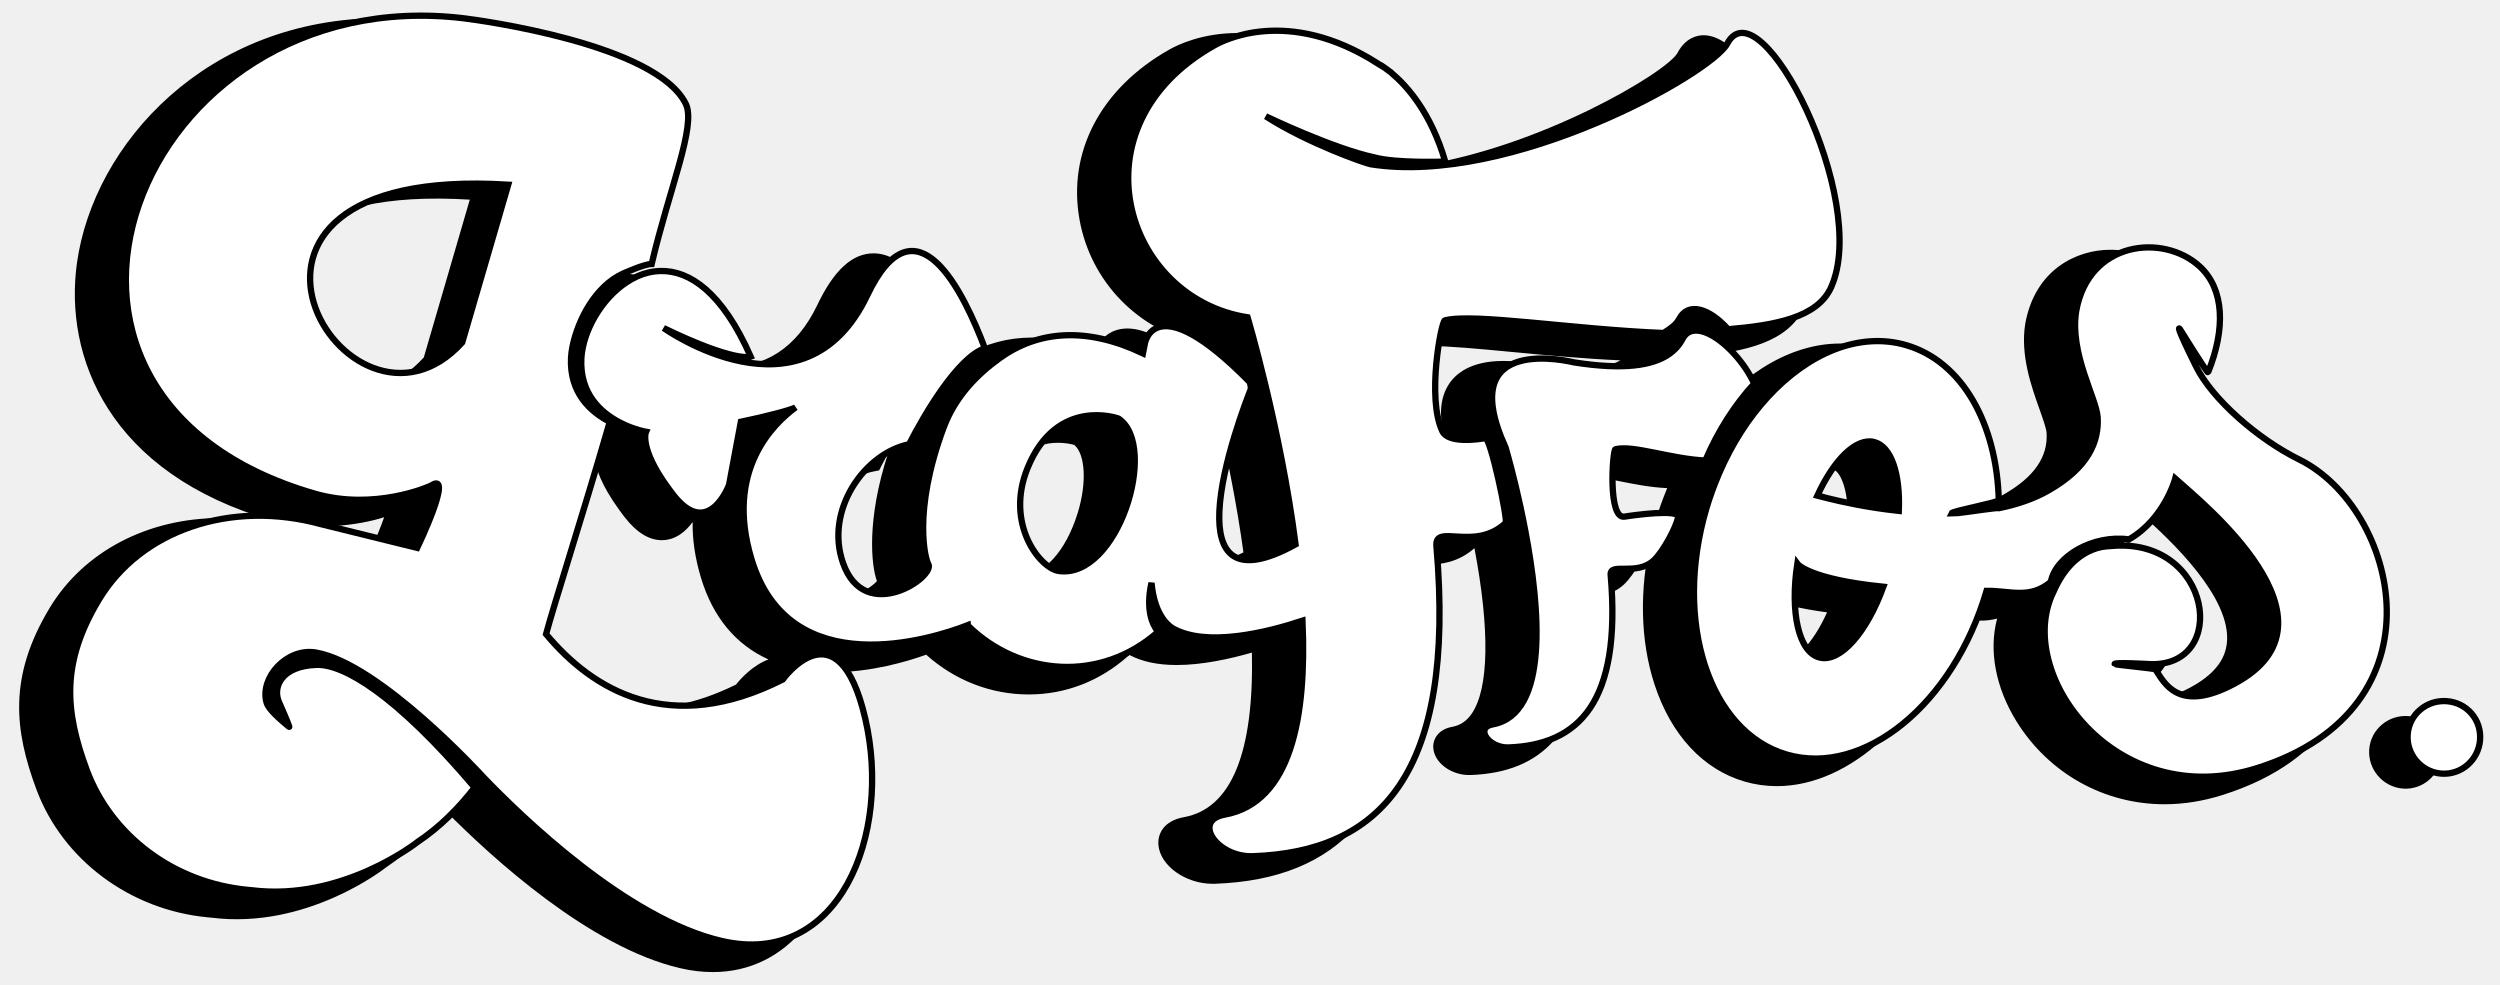
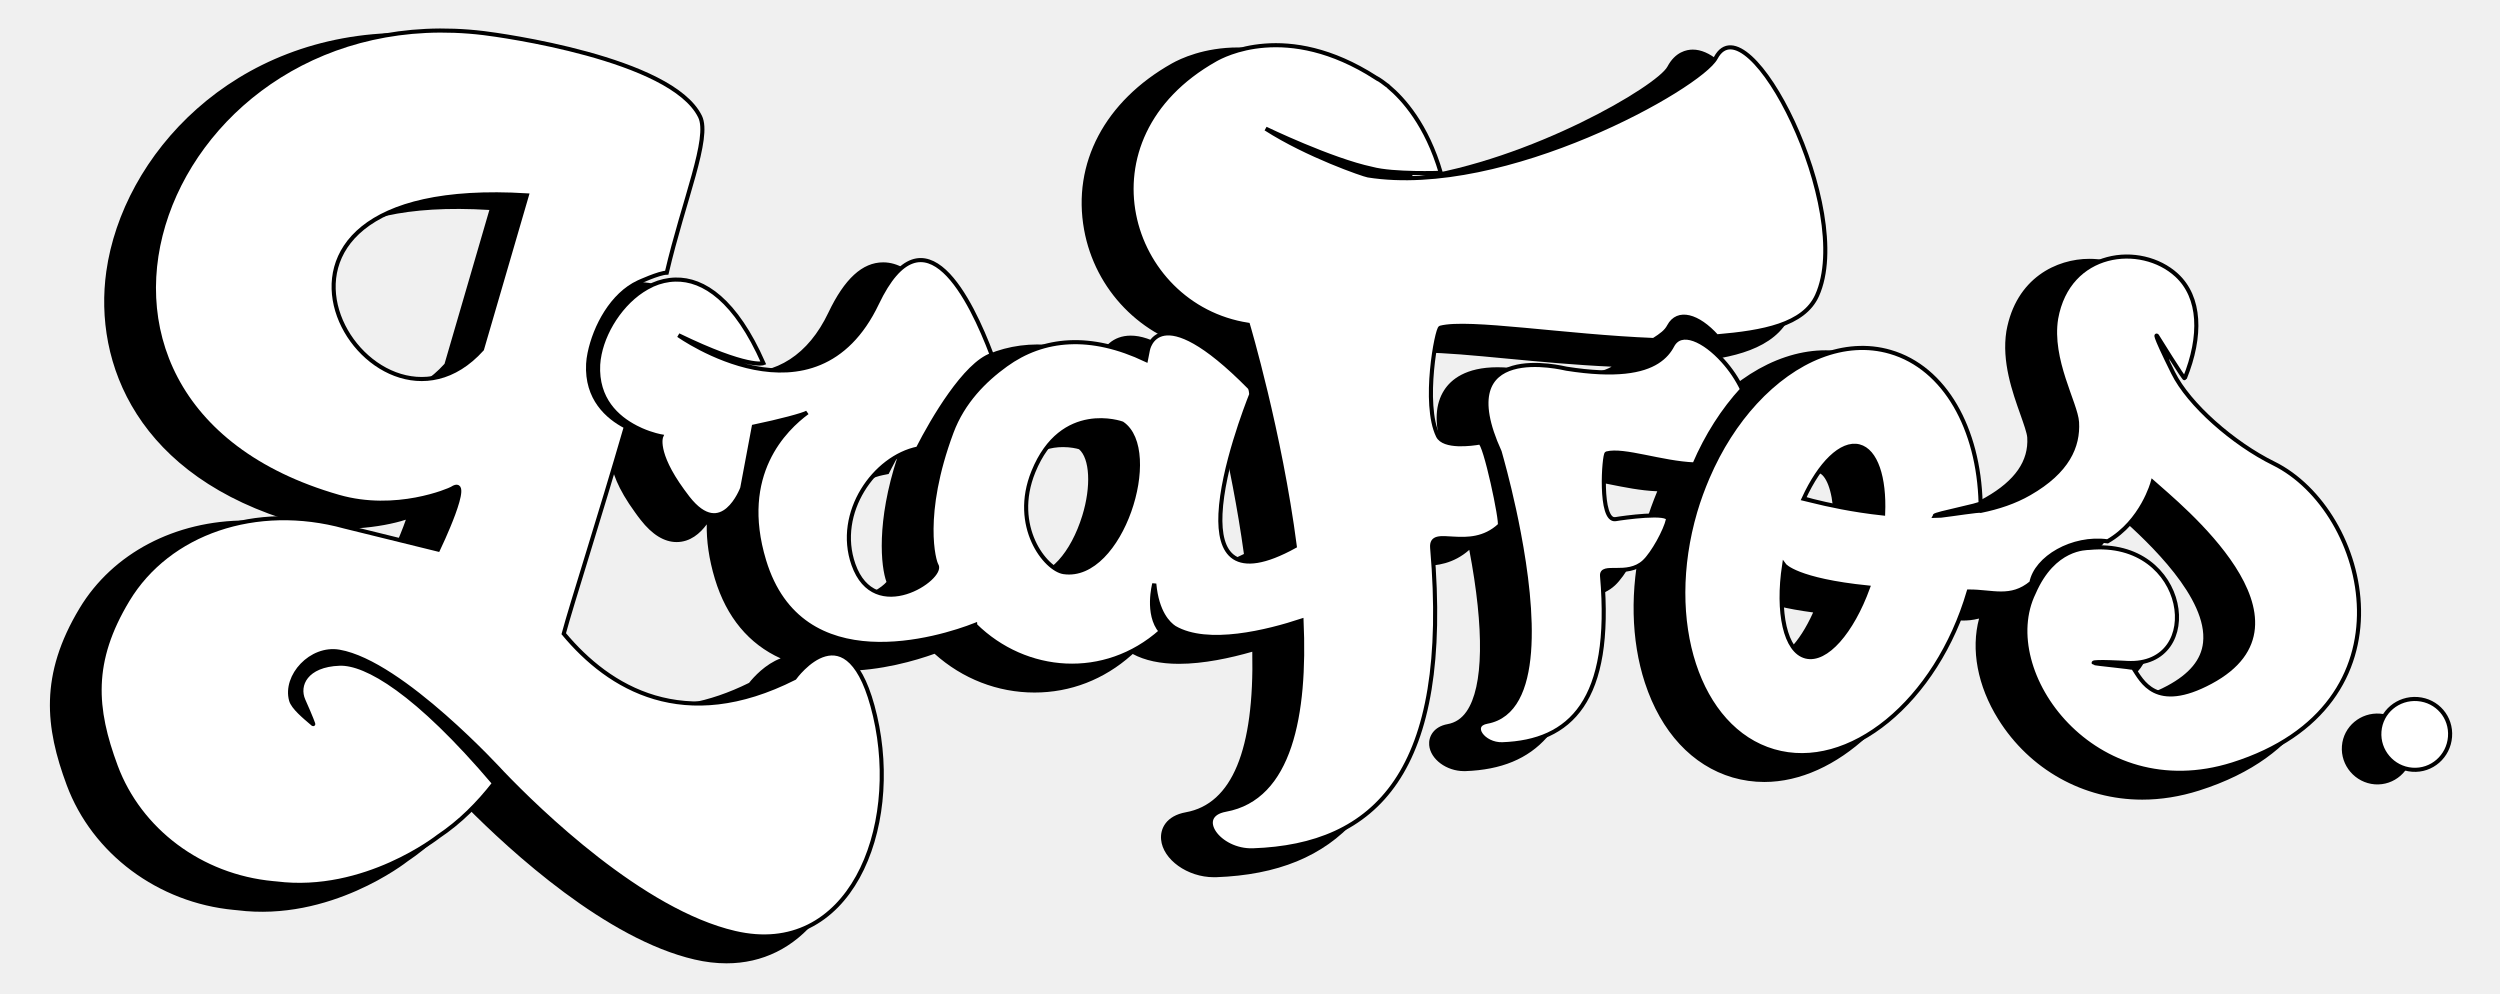
- <svg xmlns="http://www.w3.org/2000/svg" version="1.1" id="Layer_1" x="0px" y="0px" width="92.738px" height="36.51px" viewBox="0 0 92.738 36.51" enable-background="new 0 0 92.738 36.51" xml:space="preserve">
+ <svg xmlns="http://www.w3.org/2000/svg" version="1.1" id="Layer_1" x="0px" y="0px" width="142.75px" height="56.75px" viewBox="-24.131 -10.245 142.75 56.75" enable-background="new -24.131 -10.245 142.75 56.75" xml:space="preserve">
  <g>
    <g>
-       <path d="M84.072,17.182c-1.197-0.591-2.459-1.625-3.186-2.568l0.029-0.071c0.76-1.88,0.604-3.502-0.43-4.45    c-0.574-0.526-1.379-0.828-2.205-0.828c-1.229,0-2.791,0.718-3.154,2.75c-0.186,1.161,0.23,2.325,0.533,3.175    c0.127,0.36,0.248,0.7,0.26,0.871c0.053,0.891-0.463,1.635-1.578,2.274c-0.34,0.196-0.725,0.354-1.166,0.48    c-0.16-2.979-1.617-5.281-3.758-5.906c-1.729-0.504-3.686,0.163-5.307,1.759l-0.039-0.083c-0.201-0.425-0.479-0.84-0.801-1.196    c-0.049-0.053-0.113-0.12-0.184-0.191c1.592-0.157,3.242-0.482,3.834-1.788c1.053-2.316-0.395-6.4-1.703-8.431    c-0.715-1.109-1.395-1.672-2.02-1.672c-0.23,0-0.666,0.084-0.965,0.648c-0.389,0.728-5.186,3.561-9.678,4.201    c-0.559-1.724-1.416-2.711-2.008-3.201l-0.131-0.115c-0.282-0.225-0.479-0.327-0.5-0.338v0c-1.335-0.847-2.682-1.277-4.005-1.277    c-1.305,0-2.201,0.426-2.525,0.609c-2.548,1.435-3.796,3.798-3.338,6.324c0.417,2.298,2.181,4.103,4.436,4.576    c0.071,0.253,0.186,0.671,0.326,1.215c-1.245-1.186-2.225-1.764-2.987-1.764c-0.702,0-1.052,0.467-1.184,0.821    c-1.88-0.746-3.625-0.626-5.08,0.334l-0.013-0.034c-0.998-2.63-2.025-3.908-3.141-3.908c-0.79,0-1.471,0.626-2.085,1.914    c-0.763,1.601-1.974,2.366-3.472,2.279c-1.18-2.668-2.528-3.357-3.569-3.436c0.2-0.814,0.425-1.603,0.631-2.301    c0.521-1.778,0.866-2.953,0.523-3.651c-1.213-2.47-7.836-3.341-8.588-3.433c-0.555-0.067-1.113-0.101-1.658-0.101    c-6.528,0-10.71,4.675-11.33,9.075c-0.489,3.477,1.164,7.817,7.273,9.574c1.425,0.408,3.218,0.164,4.121-0.132    c-0.113,0.327-0.284,0.745-0.464,1.146l-3.166-0.782c-0.806-0.222-1.626-0.334-2.437-0.334c-2.711,0-5.082,1.247-6.341,3.335    c-1.537,2.549-1.309,4.533-0.492,6.732c0.972,2.611,3.474,4.475,6.361,4.746l0.131,0.012c3.53,0.447,6.403-1.805,6.479-1.865    c0.803-0.539,1.525-1.225,2.206-2.098c1.732,1.752,5.357,5.061,8.7,5.836c0.416,0.098,0.826,0.145,1.218,0.145    c1.368,0,2.559-0.588,3.444-1.701c1.372-1.729,1.856-4.576,1.233-7.258c-0.239-1.029-0.57-1.762-0.984-2.211    c0.242,0.025,0.487,0.047,0.748,0.047c1.43,0,2.76-0.395,3.471-0.65c1.064,0.955,2.404,1.475,3.802,1.475    c1.364,0,2.639-0.492,3.687-1.424l0.047-0.043c0.461,0.248,1.052,0.375,1.757,0.375c0.941,0,1.963-0.223,2.79-0.461    c0.078,3.734-0.771,5.787-2.524,6.105c-0.753,0.137-0.981,0.625-0.944,1.037c0.069,0.764,1.006,1.434,2.005,1.434h0.083    c2.345-0.084,4.08-0.795,5.305-2.178c1.702-1.92,2.346-5.086,1.969-9.695c0.066,0.002,0.137,0.006,0.213,0.012    c0.135,0.008,0.283,0.018,0.439,0.018c0.447,0,1.105-0.072,1.709-0.607c0,0,0,0.002,0,0.004c0.576,3.023,0.539,5.203-0.102,6.137    c-0.188,0.273-0.426,0.434-0.729,0.488c-0.52,0.094-0.725,0.469-0.695,0.799c0.049,0.535,0.656,0.988,1.326,0.988h0.051    c1.365-0.049,2.381-0.469,3.102-1.285c0.961-1.086,1.34-2.836,1.16-5.344h0.064c0.312,0,0.896,0,1.367-0.438    c0.396-0.369,0.865-1.234,1.014-1.742c-0.447,1.908-0.41,3.82,0.121,5.447c0.613,1.873,1.799,3.152,3.34,3.604    c0.389,0.113,0.793,0.17,1.201,0.17c2.74,0,5.51-2.59,6.691-6.211c0.096,0.008,0.191,0.018,0.283,0.025    c0.381,0.037,0.701,0.096,1.195-0.029c-0.316,1.176-0.062,2.561,0.729,3.83c1.195,1.914,3.242,3.057,5.477,3.057l0,0    c0.709,0,1.436-0.115,2.158-0.344c4.164-1.314,4.988-4.152,5.111-5.729C87.766,21.096,86.266,18.266,84.072,17.182z     M53.602,16.347c-0.006,0-0.01,0-0.014,0c-0.121,0.021-0.369,0.058-0.629,0.058c-0.303,0-0.439-0.053-0.455-0.053h-0.002    c-0.41-0.849-0.15-2.841,0.01-3.496c0.115-0.012,0.27-0.021,0.482-0.021c0.756,0,1.857,0.104,3.131,0.225    c1.236,0.117,2.631,0.247,3.986,0.307c-0.584,0.335-1.629,0.397-3.068,0.169c-0.551-0.122-0.998-0.147-1.275-0.147    c-1.213,0-1.771,0.473-2.027,0.871c-0.338,0.526-0.375,1.224-0.121,2.091C53.611,16.35,53.607,16.347,53.602,16.347z     M44.275,19.541c0.058-1.302,0.625-3.013,0.948-3.89c0.317,1.384,0.662,3.088,0.903,4.84c-1.288,0.639-1.503,0.354-1.612,0.24    C44.334,20.541,44.25,20.119,44.275,19.541z M32.53,21.555c-0.166,0.199-0.708,0.572-1.26,0.572c-0.461,0-0.782-0.273-0.98-0.836    c-0.265-0.75-0.172-1.583,0.26-2.344c0.429-0.755,1.134-1.312,1.84-1.454l0.221-0.044l0.103-0.201    c0.075-0.147,0.152-0.294,0.233-0.441C32.137,19.273,32.318,20.979,32.53,21.555z M37.126,18.091    c0.451-1.105,1.165-1.666,2.122-1.666c0.281,0,0.505,0.051,0.604,0.08c0.411,0.351,0.468,1.415,0.125,2.525    c-0.434,1.408-1.275,2.357-2.064,2.242c-0.112-0.016-0.427-0.232-0.684-0.682C36.984,20.164,36.646,19.27,37.126,18.091z     M17.427,7.406l-1.706,5.852C11.511,17.924,4.681,6.623,17.427,7.406z M79.207,25.549c0.352-0.111,0.654-0.301,0.896-0.566    c0.357-0.395,0.555-0.939,0.555-1.535c0-1.229-0.816-2.492-2.232-2.947c0.508-0.457,0.834-0.991,1.033-1.402    c1.08,0.955,3.336,3.083,3.146,4.765c-0.072,0.65-0.518,1.188-1.357,1.639C80.207,26.061,79.566,26,79.207,25.549z M67.775,22.715    c-0.549,1.219-1.197,1.777-1.582,1.777c-0.002,0-0.004,0-0.006,0c-0.324-0.082-0.646-0.898-0.555-2.266    C66.07,22.398,66.744,22.578,67.775,22.715z M68.547,18.979c-0.785-0.107-1.447-0.248-1.873-0.349    c0.459-0.811,0.951-1.232,1.246-1.232l0.062,0.007C68.248,17.473,68.508,18.038,68.547,18.979z M27.304,25.393    c-3.092,1.527-5.793,1.033-7.956-1.43c0.158-0.557,0.425-1.428,0.755-2.5c0.411-1.34,0.918-2.995,1.427-4.735    c0.021,0.01,0.043,0.021,0.063,0.03c0.167,0.073,0.323,0.128,0.455,0.17c0.039,0.415,0.248,1.06,0.922,1.986    c0.067,0.093,0.136,0.188,0.211,0.282c0.436,0.559,0.896,0.842,1.368,0.842c0.518,0,0.894-0.331,1.145-0.674    c-0.011,0.619,0.079,1.309,0.311,2.077c0.442,1.459,1.294,2.475,2.501,3.021C27.925,24.678,27.479,25.172,27.304,25.393z     M44.979,32.311C44.979,32.311,44.979,32.311,44.979,32.311v0.008V32.311z M54.498,28.279L54.498,28.279v0.004V28.279z     M61.289,19.814l0.029-0.256l-0.141-0.175c-0.189-0.238-0.533-0.271-0.875-0.271c-0.475,0-1.08,0.076-1.357,0.118    c-0.1-0.326-0.104-1.124-0.061-1.574c0.299,0.014,0.709,0.097,1.145,0.185c0.557,0.112,1.188,0.239,1.787,0.264l0.029,0.001    c-0.168,0.41-0.312,0.804-0.426,1.193C61.371,19.471,61.33,19.642,61.289,19.814z" />
-       <path d="M89.342,26.564c-0.744-0.057-1.398,0.488-1.455,1.23c-0.057,0.744,0.506,1.4,1.25,1.459    c0.742,0.055,1.381-0.508,1.438-1.252C90.631,27.26,90.086,26.623,89.342,26.564z" />
+       <path d="M103.865,16.42c-1.797-0.888-3.691-2.439-4.782-3.855l0.043-0.107c1.141-2.822,0.907-5.258-0.646-6.681    c-0.862-0.79-2.07-1.243-3.311-1.243c-1.846,0-4.189,1.078-4.735,4.128c-0.278,1.743,0.347,3.49,0.801,4.767    c0.19,0.54,0.372,1.051,0.39,1.308c0.081,1.338-0.694,2.454-2.369,3.414c-0.51,0.295-1.088,0.531-1.75,0.721    c-0.239-4.473-2.427-7.928-5.642-8.867c-2.595-0.757-5.533,0.244-7.967,2.641l-0.059-0.125c-0.302-0.638-0.72-1.261-1.202-1.795    c-0.073-0.08-0.17-0.18-0.277-0.287c2.392-0.236,4.867-0.724,5.756-2.685c1.582-3.478-0.592-9.608-2.557-12.657    c-1.073-1.665-2.094-2.51-3.032-2.51c-0.346,0-1,0.126-1.448,0.973c-0.585,1.093-7.786,5.346-14.529,6.307    c-0.84-2.588-2.125-4.071-3.016-4.806l-0.196-0.173c-0.424-0.337-0.718-0.49-0.75-0.507l0,0c-2.005-1.271-4.026-1.917-6.013-1.917    c-1.959,0-3.305,0.64-3.792,0.914c-3.825,2.155-5.699,5.702-5.011,9.495c0.626,3.45,3.275,6.159,6.661,6.869    c0.107,0.38,0.278,1.007,0.49,1.825c-1.869-1.781-3.341-2.648-4.485-2.648c-1.054,0-1.579,0.701-1.777,1.232    c-2.824-1.12-5.442-0.94-7.626,0.501l-0.021-0.05c-1.499-3.949-3.04-5.867-4.715-5.867c-1.186,0-2.208,0.939-3.13,2.874    c-1.145,2.403-2.963,3.552-5.212,3.421c-1.772-4.005-3.795-5.04-5.358-5.158c0.3-1.222,0.638-2.407,0.947-3.454    c0.783-2.669,1.3-4.434,0.786-5.481C12.508-6.773,2.566-8.081,1.436-8.219c-0.833-0.1-1.67-0.152-2.488-0.152    c-9.801,0-16.079,7.019-17.009,13.625c-0.734,5.22,1.748,11.735,10.918,14.371c2.14,0.613,4.832,0.247,6.187-0.196    c-0.168,0.49-0.426,1.117-0.696,1.72l-4.753-1.174c-1.209-0.333-2.441-0.502-3.658-0.502c-4.07,0-7.63,1.872-9.521,5.007    c-2.306,3.828-1.964,6.806-0.737,10.107c1.458,3.919,5.215,6.718,9.548,7.124l0.197,0.019c5.3,0.67,9.613-2.711,9.728-2.8    c1.205-0.809,2.29-1.839,3.312-3.149c2.6,2.63,8.042,7.599,13.062,8.762c0.625,0.147,1.24,0.218,1.828,0.218    c2.054,0,3.841-0.883,5.171-2.554c2.059-2.597,2.786-6.87,1.85-10.896c-0.359-1.546-0.856-2.646-1.476-3.319    c0.362,0.036,0.73,0.07,1.122,0.07c2.147,0,4.145-0.594,5.212-0.977c1.596,1.434,3.608,2.214,5.708,2.214    c2.048,0,3.961-0.739,5.536-2.138l0.07-0.064c0.692,0.372,1.579,0.563,2.638,0.563c1.412,0,2.947-0.334,4.189-0.691    c0.117,5.606-1.159,8.688-3.791,9.166c-1.13,0.205-1.472,0.938-1.416,1.557c0.103,1.146,1.51,2.152,3.01,2.152h0.125    c3.521-0.126,6.126-1.193,7.965-3.27c2.555-2.882,3.521-7.635,2.955-14.555c0.1,0.003,0.207,0.009,0.319,0.018    c0.204,0.012,0.426,0.026,0.66,0.026c0.672,0,1.658-0.107,2.565-0.911c0,0,0,0.003,0,0.006c0.865,4.538,0.81,7.812-0.153,9.215    c-0.282,0.409-0.64,0.65-1.094,0.731c-0.782,0.143-1.088,0.705-1.044,1.2c0.073,0.803,0.985,1.482,1.99,1.482h0.077    c2.049-0.073,3.574-0.703,4.657-1.929c1.442-1.631,2.012-4.258,1.742-8.022h0.095c0.47,0,1.346,0,2.053-0.658    c0.594-0.555,1.299-1.853,1.521-2.616c-0.67,2.865-0.615,5.735,0.182,8.178c0.921,2.813,2.701,4.732,5.015,5.412    c0.585,0.168,1.19,0.255,1.803,0.255c4.114,0,8.271-3.89,10.046-9.324c0.144,0.012,0.286,0.026,0.425,0.036    c0.572,0.056,1.052,0.144,1.793-0.044c-0.473,1.767-0.092,3.846,1.096,5.75c1.793,2.874,4.867,4.591,8.222,4.591l0,0    c1.064,0,2.156-0.174,3.24-0.517c6.251-1.974,7.488-6.233,7.673-8.602C109.412,22.297,107.16,18.048,103.865,16.42z     M58.122,15.167c-0.009,0-0.016,0-0.021,0c-0.182,0.031-0.555,0.086-0.944,0.086c-0.454,0-0.658-0.079-0.684-0.079h-0.003    c-0.615-1.275-0.224-4.266,0.017-5.249c0.172-0.019,0.404-0.032,0.723-0.032c1.135,0,2.788,0.156,4.7,0.338    c1.856,0.175,3.95,0.371,5.984,0.461c-0.876,0.503-2.445,0.596-4.606,0.254c-0.826-0.183-1.498-0.221-1.913-0.221    c-1.82,0-2.659,0.709-3.043,1.307c-0.508,0.79-0.563,1.837-0.183,3.14C58.135,15.171,58.13,15.167,58.122,15.167z M44.119,19.961    c0.087-1.954,0.938-4.523,1.424-5.839c0.475,2.078,0.993,4.636,1.354,7.266c-1.934,0.959-2.256,0.53-2.419,0.36    C44.207,21.463,44.081,20.829,44.119,19.961z M26.487,22.985c-0.25,0.298-1.063,0.858-1.891,0.858    c-0.692,0-1.174-0.409-1.472-1.255c-0.397-1.126-0.258-2.377,0.39-3.521c0.645-1.132,1.704-1.968,2.764-2.181l0.331-0.066    l0.154-0.302c0.113-0.221,0.229-0.441,0.351-0.662C25.897,19.558,26.168,22.121,26.487,22.985z M33.386,17.785    c0.677-1.659,1.749-2.501,3.186-2.501c0.422,0,0.758,0.077,0.908,0.121c0.617,0.527,0.702,2.124,0.188,3.791    c-0.652,2.114-1.915,3.539-3.099,3.366c-0.168-0.025-0.641-0.349-1.026-1.024C33.173,20.896,32.666,19.555,33.386,17.785z     M3.812,1.744l-2.56,8.785C-5.068,17.534-15.322,0.568,3.812,1.744z M96.561,28.98c0.529-0.166,0.982-0.451,1.346-0.849    c0.535-0.594,0.833-1.41,0.833-2.305c0-1.846-1.226-3.741-3.352-4.425c0.764-0.687,1.252-1.488,1.551-2.105    c1.622,1.434,5.009,4.63,4.724,7.154c-0.108,0.977-0.778,1.783-2.037,2.46C98.062,29.75,97.101,29.658,96.561,28.98z     M79.399,24.726c-0.823,1.831-1.797,2.669-2.375,2.669c-0.003,0-0.006,0-0.009,0c-0.486-0.123-0.971-1.349-0.834-3.403    C76.84,24.249,77.851,24.521,79.399,24.726z M80.557,19.118c-1.177-0.161-2.171-0.373-2.812-0.524    c0.688-1.218,1.428-1.85,1.87-1.85l0.094,0.01C80.109,16.857,80.499,17.706,80.557,19.118z M18.641,28.747    c-4.643,2.292-8.697,1.55-11.944-2.147c0.236-0.836,0.638-2.144,1.133-3.753c0.617-2.012,1.378-4.496,2.142-7.108    c0.031,0.015,0.064,0.031,0.094,0.044c0.251,0.11,0.485,0.192,0.684,0.256c0.059,0.623,0.372,1.591,1.385,2.98    c0.1,0.14,0.204,0.283,0.317,0.424c0.654,0.839,1.344,1.264,2.052,1.264c0.779,0,1.343-0.497,1.72-1.011    c-0.016,0.929,0.119,1.964,0.466,3.116c0.664,2.19,1.942,3.717,3.754,4.536C19.573,27.674,18.904,28.415,18.641,28.747z     M45.176,39.133L45.176,39.133v0.012V39.133z M59.467,33.078L59.467,33.078v0.008V33.078z M69.662,20.37l0.044-0.384l-0.213-0.263    c-0.283-0.356-0.799-0.406-1.313-0.406c-0.713,0-1.62,0.114-2.036,0.176c-0.149-0.489-0.157-1.686-0.093-2.361    c0.45,0.021,1.064,0.145,1.72,0.277c0.836,0.168,1.783,0.359,2.684,0.396l0.044,0.001c-0.254,0.616-0.47,1.207-0.642,1.791    C69.785,19.857,69.723,20.112,69.662,20.37z" />
+       <path d="M111.776,30.504c-1.115-0.085-2.098,0.733-2.183,1.847c-0.087,1.117,0.76,2.103,1.876,2.19    c1.113,0.082,2.073-0.762,2.158-1.879C113.712,31.549,112.893,30.593,111.776,30.504z" />
    </g>
    <g>
      <g>
        <g>
          <g>
-             <path fill="#FFFFFF" stroke="#000000" stroke-width="0.234" d="M83.562,14.08" />
+             <path fill="#FFFFFF" stroke="#000000" stroke-width="0.234" d="M103.1,11.763" />
          </g>
-           <polygon fill="#FFFFFF" stroke="#000000" stroke-width="0.234" points="53.869,8.223 53.869,8.223 53.869,8.223     " />
-           <path fill="#FFFFFF" stroke="#000000" stroke-width="0.234" d="M65.074,14.23c-0.186-0.394-0.441-0.769-0.727-1.083      c-0.713-0.794-1.594-1.206-1.926-0.584c-0.111,0.212-0.285,0.435-0.578,0.62c-0.557,0.351-1.557,0.559-3.451,0.26      c-0.092-0.015-4.5-1.133-2.541,3.16c0,0,0.033,0.117,0.088,0.316c0.137,0.497,0.41,1.54,0.643,2.777      c0.549,2.883,0.885,6.793-1.207,7.174c-0.678,0.121-0.15,0.883,0.582,0.857c2.594-0.094,4.201-1.652,3.791-6.4      c-0.043-0.484,0.959,0.057,1.6-0.541c0.338-0.314,0.814-1.189,0.906-1.603c0.068-0.316-1.725-0.065-1.99-0.018      c-0.633,0.11-0.443-2.474-0.34-2.499c0.646-0.17,2.088,0.367,3.336,0.417C63.734,15.974,64.359,15.007,65.074,14.23z" />
-           <path fill="#FFFFFF" stroke="#000000" stroke-width="0.234" d="M85.291,17.046c-1.543-0.761-3.229-2.242-3.824-3.446      c-0.82-1.653-0.611-1.404-0.611-1.404s1.033,1.665,1.053,1.617c0.654-1.617,0.605-3.088-0.312-3.93      c-1.355-1.241-4.119-0.938-4.58,1.652c-0.254,1.571,0.752,3.234,0.795,3.944c0.055,0.91-0.352,1.871-1.811,2.707      c-0.557,0.321-1.186,0.528-1.842,0.663c-0.07-0.029-1.051,0.129-1.52,0.183c-0.084,0.003-0.164,0.005-0.248,0.008      c0.035-0.085,1.756-0.404,1.754-0.484c-0.074-2.826-1.348-5.144-3.434-5.752c-1.734-0.507-3.631,0.291-5.133,1.922      c-0.717,0.778-1.34,1.744-1.816,2.853c-0.176,0.415-0.336,0.845-0.469,1.297c-1.227,4.191,0.109,8.273,2.98,9.113      c2.871,0.838,6.193-1.879,7.42-6.072c0.895-0.006,1.6,0.322,2.383-0.332c0.174-0.947,1.566-1.762,2.898-1.576      c1.322-0.763,1.717-2.255,1.717-2.255c0.951,0.854,6.508,5.298,2.201,7.604c-2.098,1.125-2.613-0.045-2.936-0.525      c-0.027-0.041-1.492-0.17-1.512-0.201c-0.039-0.072,1.275,0.002,1.275,0.002c3.01,0.16,2.363-4.747-1.438-4.377      c-0.111,0.01-1.357-0.037-2.113,1.709c-1.471,3.004,2.293,8.189,7.566,6.525C90.809,26.258,88.947,18.853,85.291,17.046z       M67.498,24.391c-0.779-0.197-1.1-1.674-0.826-3.48c0.018,0.025,0.473,0.58,3.191,0.855      C69.246,23.461,68.27,24.586,67.498,24.391z M67.773,18.477c-0.064-0.017-0.35-0.096-0.355-0.097      c0.611-1.327,1.434-2.152,2.105-1.983c0.639,0.164,0.971,1.191,0.914,2.555C69.264,18.826,68.277,18.604,67.773,18.477z" />
+           <path fill="#FFFFFF" stroke="#000000" stroke-width="0.234" d="M58.522,2.971L58.522,2.971L58.522,2.971z" />
+           <path fill="#FFFFFF" stroke="#000000" stroke-width="0.234" d="M75.344,11.988c-0.279-0.591-0.663-1.154-1.091-1.626      c-1.072-1.192-2.395-1.811-2.893-0.876c-0.166,0.318-0.427,0.653-0.868,0.931c-0.836,0.527-2.337,0.839-5.18,0.39      c-0.14-0.022-6.756-1.701-3.814,4.744c0,0,0.048,0.176,0.132,0.475c0.205,0.746,0.615,2.312,0.965,4.169      c0.823,4.328,1.328,10.198-1.813,10.77c-1.018,0.182-0.225,1.325,0.874,1.287c3.894-0.142,6.307-2.48,5.691-9.608      c-0.064-0.728,1.439,0.085,2.402-0.813c0.508-0.472,1.222-1.785,1.359-2.407c0.103-0.474-2.589-0.097-2.986-0.026      c-0.951,0.164-0.666-3.713-0.512-3.751c0.971-0.255,3.136,0.551,5.008,0.626C73.333,14.607,74.271,13.155,75.344,11.988z" />
+           <path fill="#FFFFFF" stroke="#000000" stroke-width="0.234" d="M105.695,16.216c-2.316-1.142-4.847-3.365-5.741-5.173      c-1.23-2.482-0.916-2.108-0.916-2.108s1.551,2.5,1.58,2.428c0.982-2.428,0.909-4.636-0.468-5.9      c-2.035-1.862-6.184-1.408-6.876,2.481c-0.381,2.358,1.129,4.855,1.193,5.92c0.082,1.367-0.529,2.809-2.72,4.064      c-0.835,0.482-1.779,0.793-2.765,0.995c-0.105-0.044-1.577,0.193-2.281,0.275c-0.126,0.005-0.246,0.008-0.372,0.012      c0.051-0.128,2.636-0.606,2.633-0.726c-0.111-4.243-2.024-7.722-5.156-8.635c-2.603-0.761-5.451,0.437-7.706,2.885      c-1.076,1.168-2.011,2.619-2.725,4.283c-0.266,0.623-0.506,1.269-0.706,1.947c-1.841,6.292,0.165,12.421,4.475,13.682      c4.311,1.258,9.297-2.821,11.14-9.116c1.343-0.009,2.401,0.483,3.577-0.499c0.261-1.422,2.352-2.645,4.352-2.366      c1.983-1.145,2.577-3.384,2.577-3.384c1.428,1.282,9.77,7.953,3.305,11.416c-3.15,1.689-3.924-0.067-4.408-0.788      c-0.04-0.062-2.24-0.256-2.27-0.303c-0.059-0.108,1.914,0.003,1.914,0.003c4.519,0.241,3.547-7.125-2.159-6.57      c-0.167,0.015-2.038-0.056-3.173,2.565c-2.208,4.51,3.442,12.295,11.359,9.796C113.98,30.045,111.184,18.928,105.695,16.216z       M78.983,27.243c-1.17-0.296-1.651-2.515-1.24-5.225c0.027,0.038,0.711,0.87,4.791,1.284      C81.607,25.846,80.142,27.535,78.983,27.243z M79.396,18.364c-0.097-0.025-0.526-0.145-0.533-0.146      c0.918-1.991,2.153-3.23,3.161-2.977c0.958,0.246,1.457,1.788,1.372,3.835C81.635,18.888,80.153,18.555,79.396,18.364z" />
        </g>
        <g>
          <g>
-             <path fill="#FFFFFF" stroke="#000000" stroke-width="0.234" d="M29.517,15.109C29.378,15.2,29.588,15.482,29.517,15.109       L29.517,15.109z" />
-             <path fill="#FFFFFF" stroke="#000000" stroke-width="0.234" d="M21.183,13.26c0.007-0.13,0.027-0.266,0.054-0.403       c0.209-1.016,0.853-2.235,1.862-2.702c0.012-0.004,0.777-0.357,1.075-0.364c0.645-2.765,1.662-5.128,1.266-5.937       c-1.091-2.222-7.659-3.105-8.224-3.174C5.085-0.787-0.968,14.678,11.687,18.315c2.187,0.629,4.222-0.249,4.32-0.312       c0.847-0.552-0.531,2.321-0.531,2.321l-3.551-0.876c-3.367-0.928-6.707,0.225-8.253,2.79c-1.415,2.346-1.272,4.127-0.454,6.328       c0.905,2.434,3.23,4.188,5.981,4.445c0.044,0.006,0.087,0.008,0.131,0.012c3.375,0.422,6.161-1.791,6.161-1.791       c0.824-0.551,1.519-1.25,2.117-2.02c-2.96-3.488-4.878-4.584-5.875-4.549c-1.279,0.043-1.637,0.814-1.378,1.395       c0.301,0.674,0.388,0.924,0.374,0.91c-0.341-0.289-0.769-0.645-0.843-0.914c-0.253-0.92,0.758-2.033,1.831-1.848       c2.378,0.412,6.191,4.596,6.198,4.604c1.375,1.436,5.318,5.275,8.848,6.094c4.36,1.016,6.336-3.938,5.333-8.252       c-1.003-4.314-3.061-1.445-3.061-1.445c-4.208,2.129-7.048,0.391-8.779-1.684c0.306-1.143,1.347-4.364,2.365-7.877       c-0.004-0.002-0.007-0.002-0.011-0.003C21.917,15.283,21.115,14.582,21.183,13.26z M17.146,12.703       c-4.211,4.667-11.041-6.635,1.706-5.852L17.146,12.703z" />
-             <path fill="#FFFFFF" stroke="#000000" stroke-width="0.234" d="M64.072,1.621c-0.588,1.104-8.037,5.292-13.227,4.472       c-0.165-0.026-2.309-0.762-3.892-1.779c0,0,2.49,1.199,4.043,1.528v0c0.816,0.221,2.617,0.152,2.617,0.152       c-0.537-1.829-1.43-2.814-1.986-3.279c-0.01-0.009-0.018-0.022-0.027-0.029c-0.016-0.012-0.031-0.021-0.049-0.033       c-0.254-0.202-0.42-0.287-0.42-0.287v0.002c-3.381-2.169-5.809-0.839-6.09-0.681c-5.318,2.994-3.347,9.374,1.238,10.084       c0,0,1.216,4.09,1.78,8.423c-2.31,1.275-2.894,0.279-2.826-1.231c0.078-1.734,1.009-4.134,1.17-4.54       c0-0.023-0.004-0.045-0.006-0.065c-0.009-0.102-0.031-0.177-0.065-0.212c-3.496-3.543-3.861-1.411-3.861-1.411l-0.073,0.373       c-2.107-1.002-3.899-0.844-5.325,0.186c-0.812,0.586-1.633,1.402-2.067,2.562c-1.178,3.16-0.664,4.94-0.573,5.06       c0.301,0.471-2.343,2.285-3.159-0.025c-0.695-1.972,0.807-4.082,2.449-4.411c0.562-1.104,1.8-3.218,2.812-3.561       c-0.782-2.062-2.552-5.766-4.367-1.959c-2.347,4.923-7.55,1.21-7.55,1.21c2.664,1.29,3.231,1.062,3.231,1.062       c-1.055-2.391-2.269-3.204-3.347-3.179c-0.299,0.007-0.587,0.075-0.859,0.195c-0.011,0.005-0.022,0.014-0.033,0.018       c-1.01,0.466-1.782,1.605-1.99,2.62c-0.028,0.137-0.048,0.272-0.055,0.403c-0.068,1.323,0.733,2.022,1.428,2.382       c0.004,0.001,0.007,0.004,0.011,0.006c0.068,0.035,0.136,0.068,0.202,0.097c0.42,0.185,0.757,0.243,0.757,0.243       s-0.266,0.589,0.81,2.068c0.063,0.087,0.128,0.177,0.201,0.269c1.311,1.679,2.07-0.365,2.07-0.365l0.439-2.343       c0.967-0.201,1.896-0.447,2.035-0.537c-0.832,0.614-2.641,2.337-1.64,5.641c1.404,4.633,6.703,2.959,8.028,2.438       c0.001,0.008,0.002,0.014-0.001,0.018c1.917,1.883,4.932,2.119,7.058,0.229c-0.558-0.656-0.247-1.811-0.247-1.811       c0.1,1.096,0.54,1.521,0.768,1.672c1.26,0.736,3.554,0.152,4.832-0.27c0.16,3.586-0.43,6.748-2.888,7.193       c-1.219,0.223-0.271,1.59,1.044,1.543c4.659-0.162,7.549-2.967,6.813-11.502c-0.076-0.871,1.414,0.219,2.568-0.859       c0.094-0.087-0.559-3.183-0.758-3.148c-0.305,0.054-1.369,0.197-1.588-0.252c-0.592-1.224-0.043-4.082,0.09-4.116       c1.066-0.278,4.73,0.333,8.113,0.468c0.293-0.186,0.473-0.317,0.584-0.528c0.332-0.622,1.098-0.404,1.812,0.389       c1.771-0.151,3.311-0.438,3.816-1.55C69.4,7.405,65.285-0.659,64.072,1.621z M39.271,21.18c-0.688-0.1-2.001-1.739-1.152-3.821       c1.089-2.67,3.375-1.832,3.375-1.832C43.003,16.556,41.455,21.496,39.271,21.18z" />
+             <path fill="#FFFFFF" stroke="#000000" stroke-width="0.234" d="M21.964,13.308C21.754,13.445,22.069,13.868,21.964,13.308       L21.964,13.308z" />
+             <path fill="#FFFFFF" stroke="#000000" stroke-width="0.234" d="M9.452,10.532c0.01-0.195,0.04-0.399,0.081-0.604       c0.313-1.526,1.28-3.355,2.795-4.057c0.018-0.006,1.166-0.536,1.613-0.546c0.969-4.151,2.496-7.698,1.901-8.913       C14.205-6.925,4.344-8.25,3.495-8.354c-18.211-2.203-27.298,21.015-8.299,26.475c3.282,0.944,6.338-0.374,6.484-0.469       c1.272-0.828-0.796,3.484-0.796,3.484l-5.333-1.314c-5.053-1.394-10.069,0.337-12.39,4.187c-2.125,3.523-1.909,6.197-0.682,9.5       c1.359,3.655,4.85,6.288,8.979,6.674c0.066,0.009,0.131,0.012,0.197,0.018c5.066,0.634,9.25-2.688,9.25-2.688       c1.237-0.827,2.28-1.877,3.178-3.032c-4.444-5.236-7.323-6.882-8.82-6.829c-1.92,0.064-2.457,1.223-2.069,2.094       c0.452,1.012,0.582,1.387,0.562,1.366c-0.512-0.434-1.155-0.967-1.265-1.372c-0.381-1.381,1.138-3.052,2.748-2.773       c3.571,0.618,9.295,6.899,9.305,6.911c2.064,2.156,7.984,7.92,13.284,9.148c6.544,1.526,9.512-5.911,8.006-12.389       c-1.507-6.476-4.596-2.168-4.596-2.168c-6.317,3.195-10.581,0.588-13.18-2.529c0.46-1.716,2.023-6.551,3.551-11.824       c-0.006-0.003-0.01-0.003-0.016-0.004C10.553,13.569,9.349,12.517,9.452,10.532z M3.391,9.696       c-6.322,7.006-16.576-9.961,2.561-8.786L3.391,9.696z" />
+             <path fill="#FFFFFF" stroke="#000000" stroke-width="0.234" d="M73.84-6.941c-0.882,1.657-12.065,7.945-19.856,6.713       c-0.247-0.039-3.467-1.144-5.844-2.671c0,0,3.738,1.801,6.069,2.294l0,0c1.226,0.332,3.93,0.229,3.93,0.229       c-0.807-2.746-2.146-4.225-2.982-4.923c-0.015-0.013-0.026-0.033-0.039-0.043c-0.025-0.018-0.047-0.031-0.075-0.05       c-0.381-0.303-0.63-0.43-0.63-0.43v0.003c-5.076-3.256-8.721-1.26-9.144-1.022c-7.982,4.495-5.024,14.073,1.859,15.139       c0,0,1.825,6.14,2.673,12.646c-3.469,1.913-4.346,0.419-4.243-1.85c0.117-2.602,1.515-6.205,1.757-6.815       c0-0.034-0.006-0.067-0.009-0.097c-0.014-0.153-0.047-0.266-0.099-0.318c-5.249-5.319-5.795-2.119-5.795-2.119l-0.11,0.56       c-3.164-1.504-5.854-1.267-7.995,0.279c-1.22,0.88-2.452,2.104-3.104,3.846c-1.768,4.745-0.997,7.416-0.859,7.596       c0.452,0.708-3.519,3.431-4.743-0.037c-1.044-2.961,1.211-6.128,3.677-6.622c0.843-1.657,2.702-4.831,4.221-5.346       c-1.174-3.096-3.831-8.656-6.556-2.941C22.42,14.47,14.608,8.896,14.608,8.896c4,1.937,4.852,1.595,4.852,1.595       c-1.585-3.59-3.407-4.811-5.026-4.772c-0.449,0.01-0.881,0.112-1.289,0.292c-0.018,0.007-0.034,0.021-0.05,0.027       c-1.516,0.699-2.676,2.41-2.988,3.934c-0.043,0.205-0.072,0.408-0.083,0.604c-0.103,1.986,1.1,3.036,2.144,3.576       c0.006,0.001,0.01,0.006,0.016,0.009c0.103,0.053,0.205,0.103,0.304,0.146c0.63,0.278,1.136,0.365,1.136,0.365       s-0.399,0.884,1.217,3.104c0.094,0.13,0.192,0.266,0.302,0.404c1.968,2.521,3.107-0.548,3.107-0.548l0.66-3.518       c1.451-0.302,2.846-0.671,3.055-0.807c-1.249,0.922-3.966,3.509-2.463,8.469c2.108,6.955,10.063,4.442,12.053,3.66       c0.001,0.012,0.003,0.021-0.001,0.027c2.878,2.826,7.403,3.181,10.595,0.343c-0.837-0.985-0.371-2.719-0.371-2.719       c0.151,1.646,0.811,2.284,1.154,2.511c1.892,1.105,5.336,0.229,7.255-0.405c0.24,5.384-0.646,10.131-4.336,10.798       c-1.831,0.336-0.407,2.389,1.567,2.318c6.994-0.244,11.333-4.456,10.228-17.27c-0.114-1.306,2.123,0.33,3.856-1.288       c0.141-0.133-0.84-4.779-1.138-4.727c-0.459,0.082-2.056,0.296-2.386-0.378c-0.889-1.837-0.064-6.128,0.137-6.179       c1.6-0.417,7.1,0.5,12.179,0.703c0.439-0.279,0.711-0.476,0.877-0.792c0.498-0.934,1.649-0.607,2.721,0.583       c2.658-0.226,4.97-0.657,5.728-2.327C81.839,1.742,75.661-10.364,73.84-6.941z M36.607,22.423       c-1.033-0.151-3.004-2.612-1.73-5.737c1.635-4.008,5.067-2.75,5.067-2.75C42.209,15.48,39.885,22.896,36.607,22.423z" />
          </g>
        </g>
      </g>
      <g>
        <g>
          <g>
-             <path fill="#FFFFFF" d="M90.561,28.697c-0.744-0.057-1.305-0.713-1.248-1.457s0.709-1.287,1.453-1.23       c0.746,0.057,1.291,0.693,1.232,1.438C91.941,28.191,91.303,28.754,90.561,28.697z" />
-             <path fill="none" stroke="#000000" stroke-width="0.234" d="M90.561,28.697c-0.744-0.057-1.305-0.713-1.248-1.457       s0.709-1.287,1.453-1.23c0.746,0.057,1.291,0.693,1.232,1.438C91.941,28.191,91.303,28.754,90.561,28.697z" />
+             <path fill="#FFFFFF" d="M113.607,33.706c-1.117-0.085-1.96-1.07-1.873-2.187c0.085-1.117,1.064-1.932,2.182-1.847       c1.12,0.086,1.938,1.041,1.849,2.159C115.679,32.946,114.721,33.792,113.607,33.706z" />
+             <path fill="none" stroke="#000000" stroke-width="0.234" d="M113.607,33.706c-1.117-0.085-1.96-1.07-1.873-2.187       c0.085-1.117,1.064-1.932,2.182-1.847c1.12,0.086,1.938,1.041,1.849,2.159C115.679,32.946,114.721,33.792,113.607,33.706z" />
          </g>
        </g>
      </g>
    </g>
  </g>
</svg>
